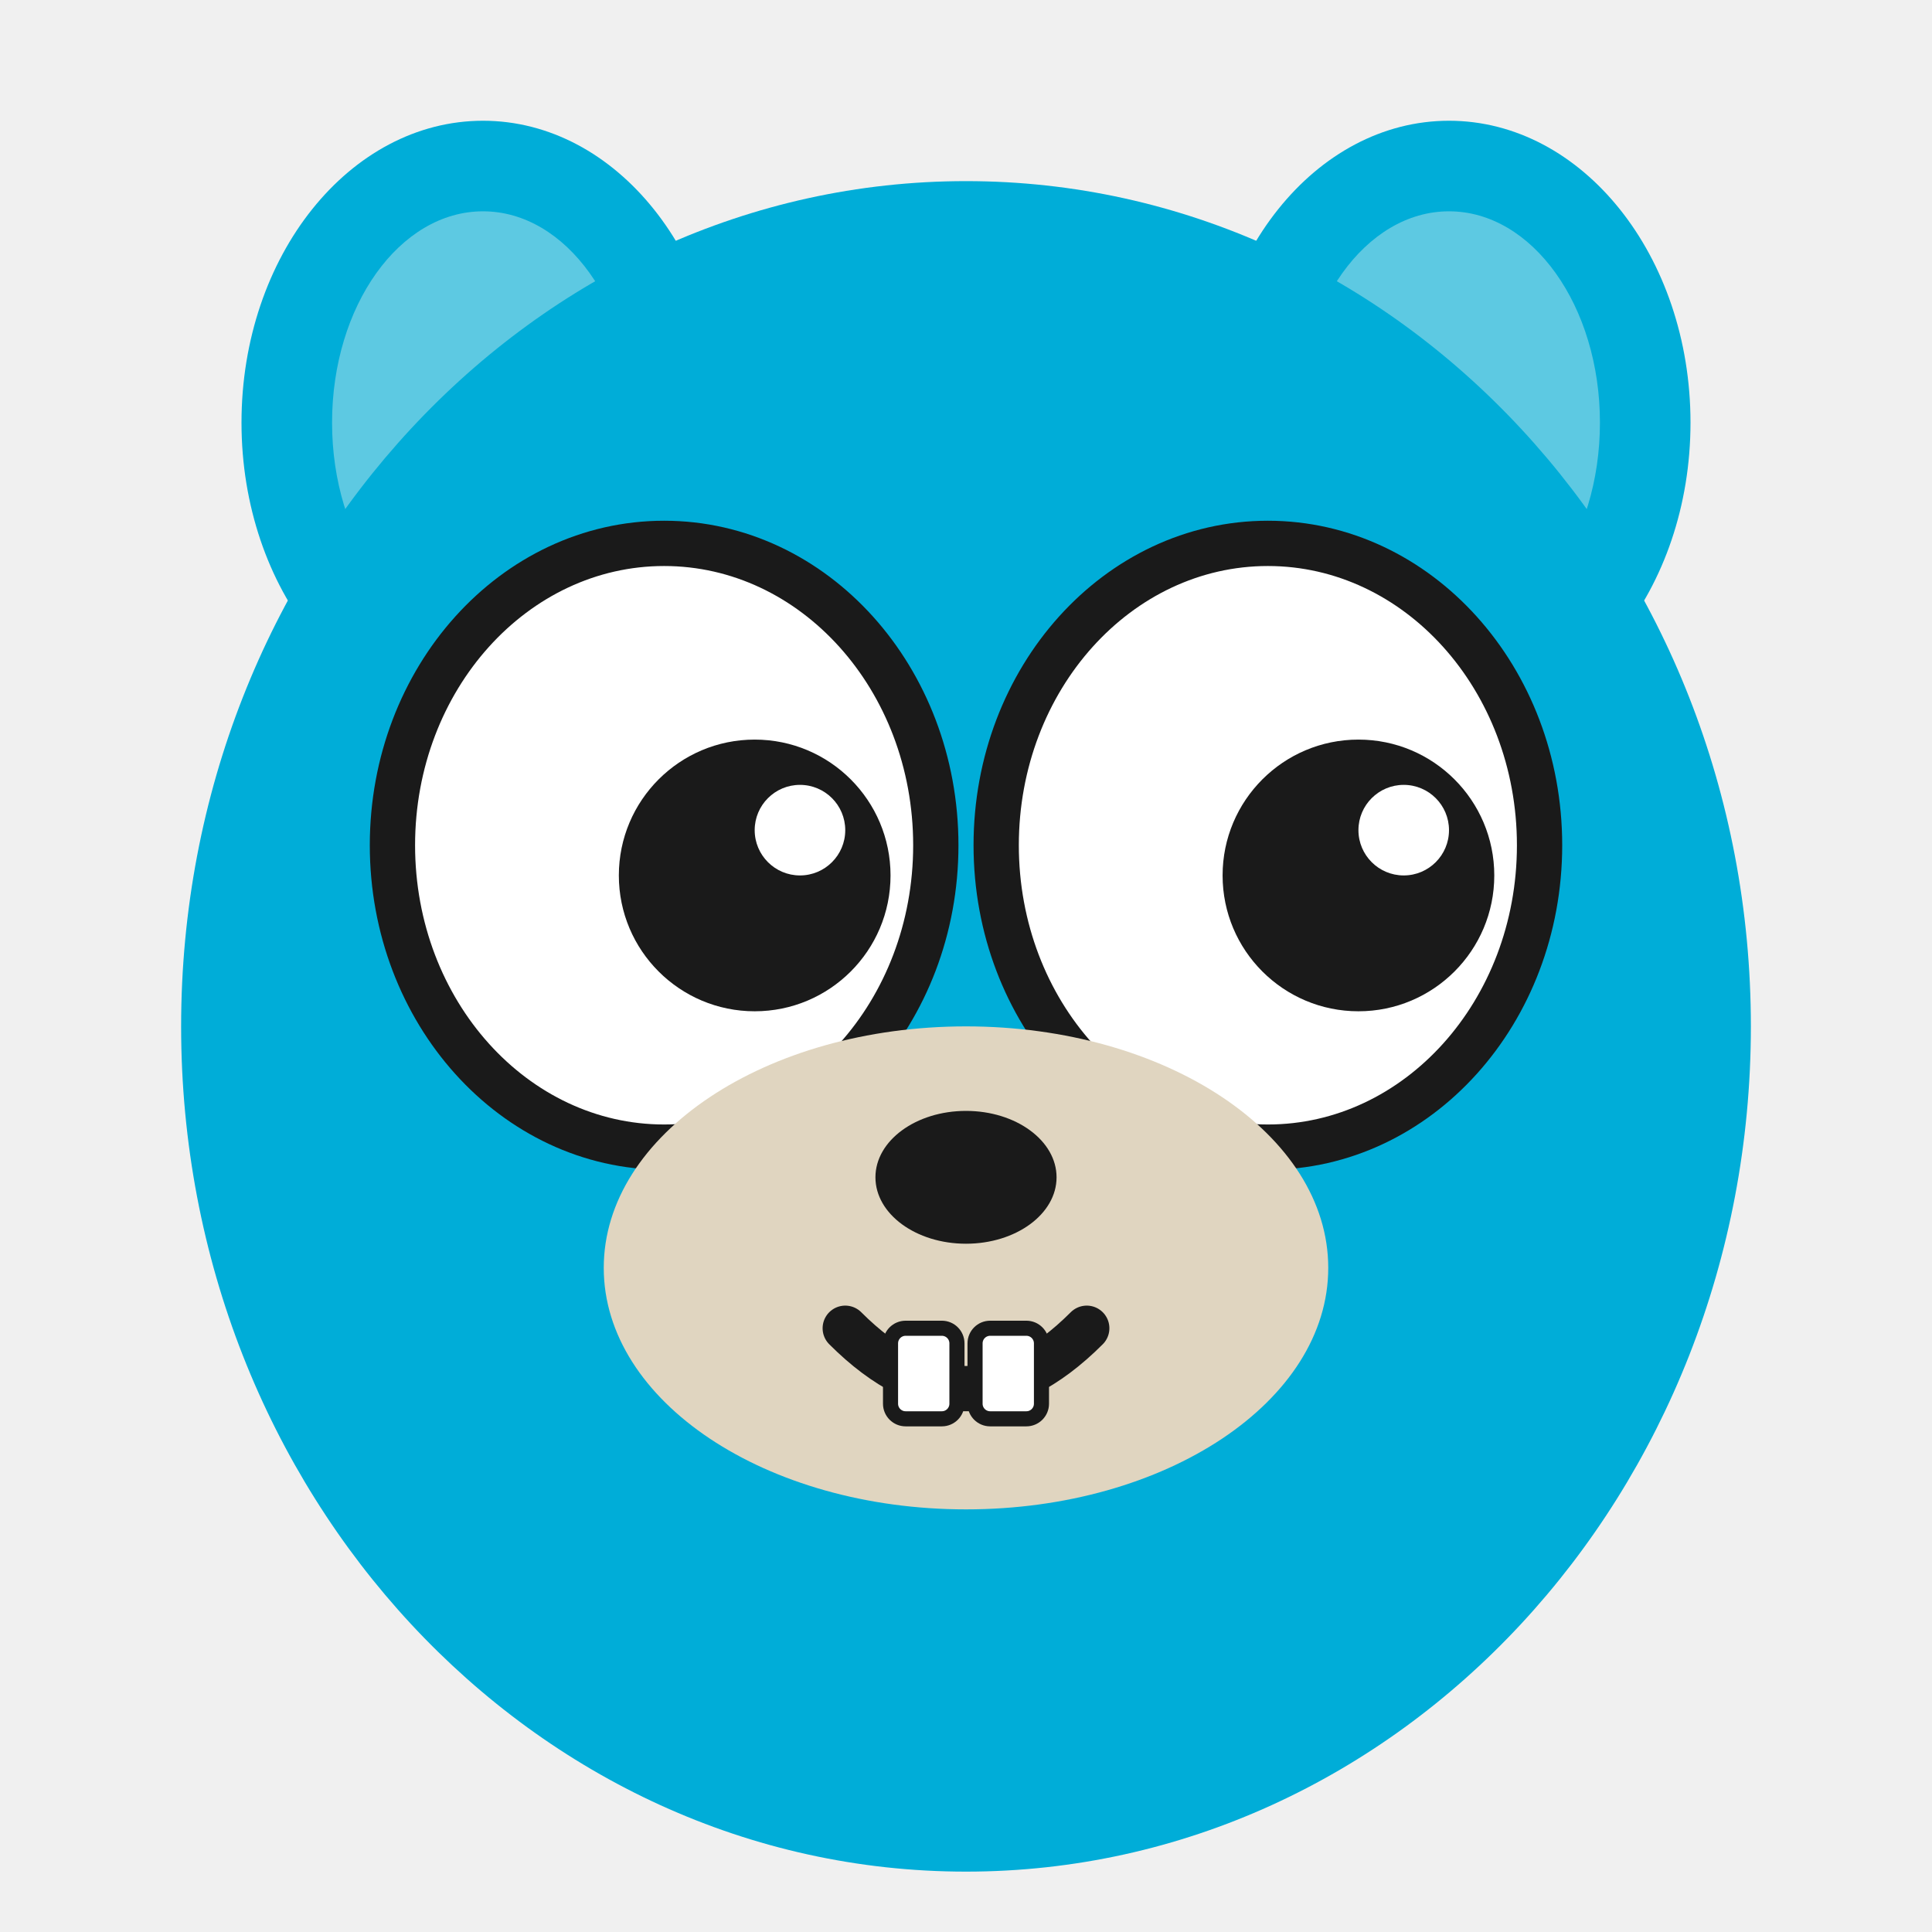
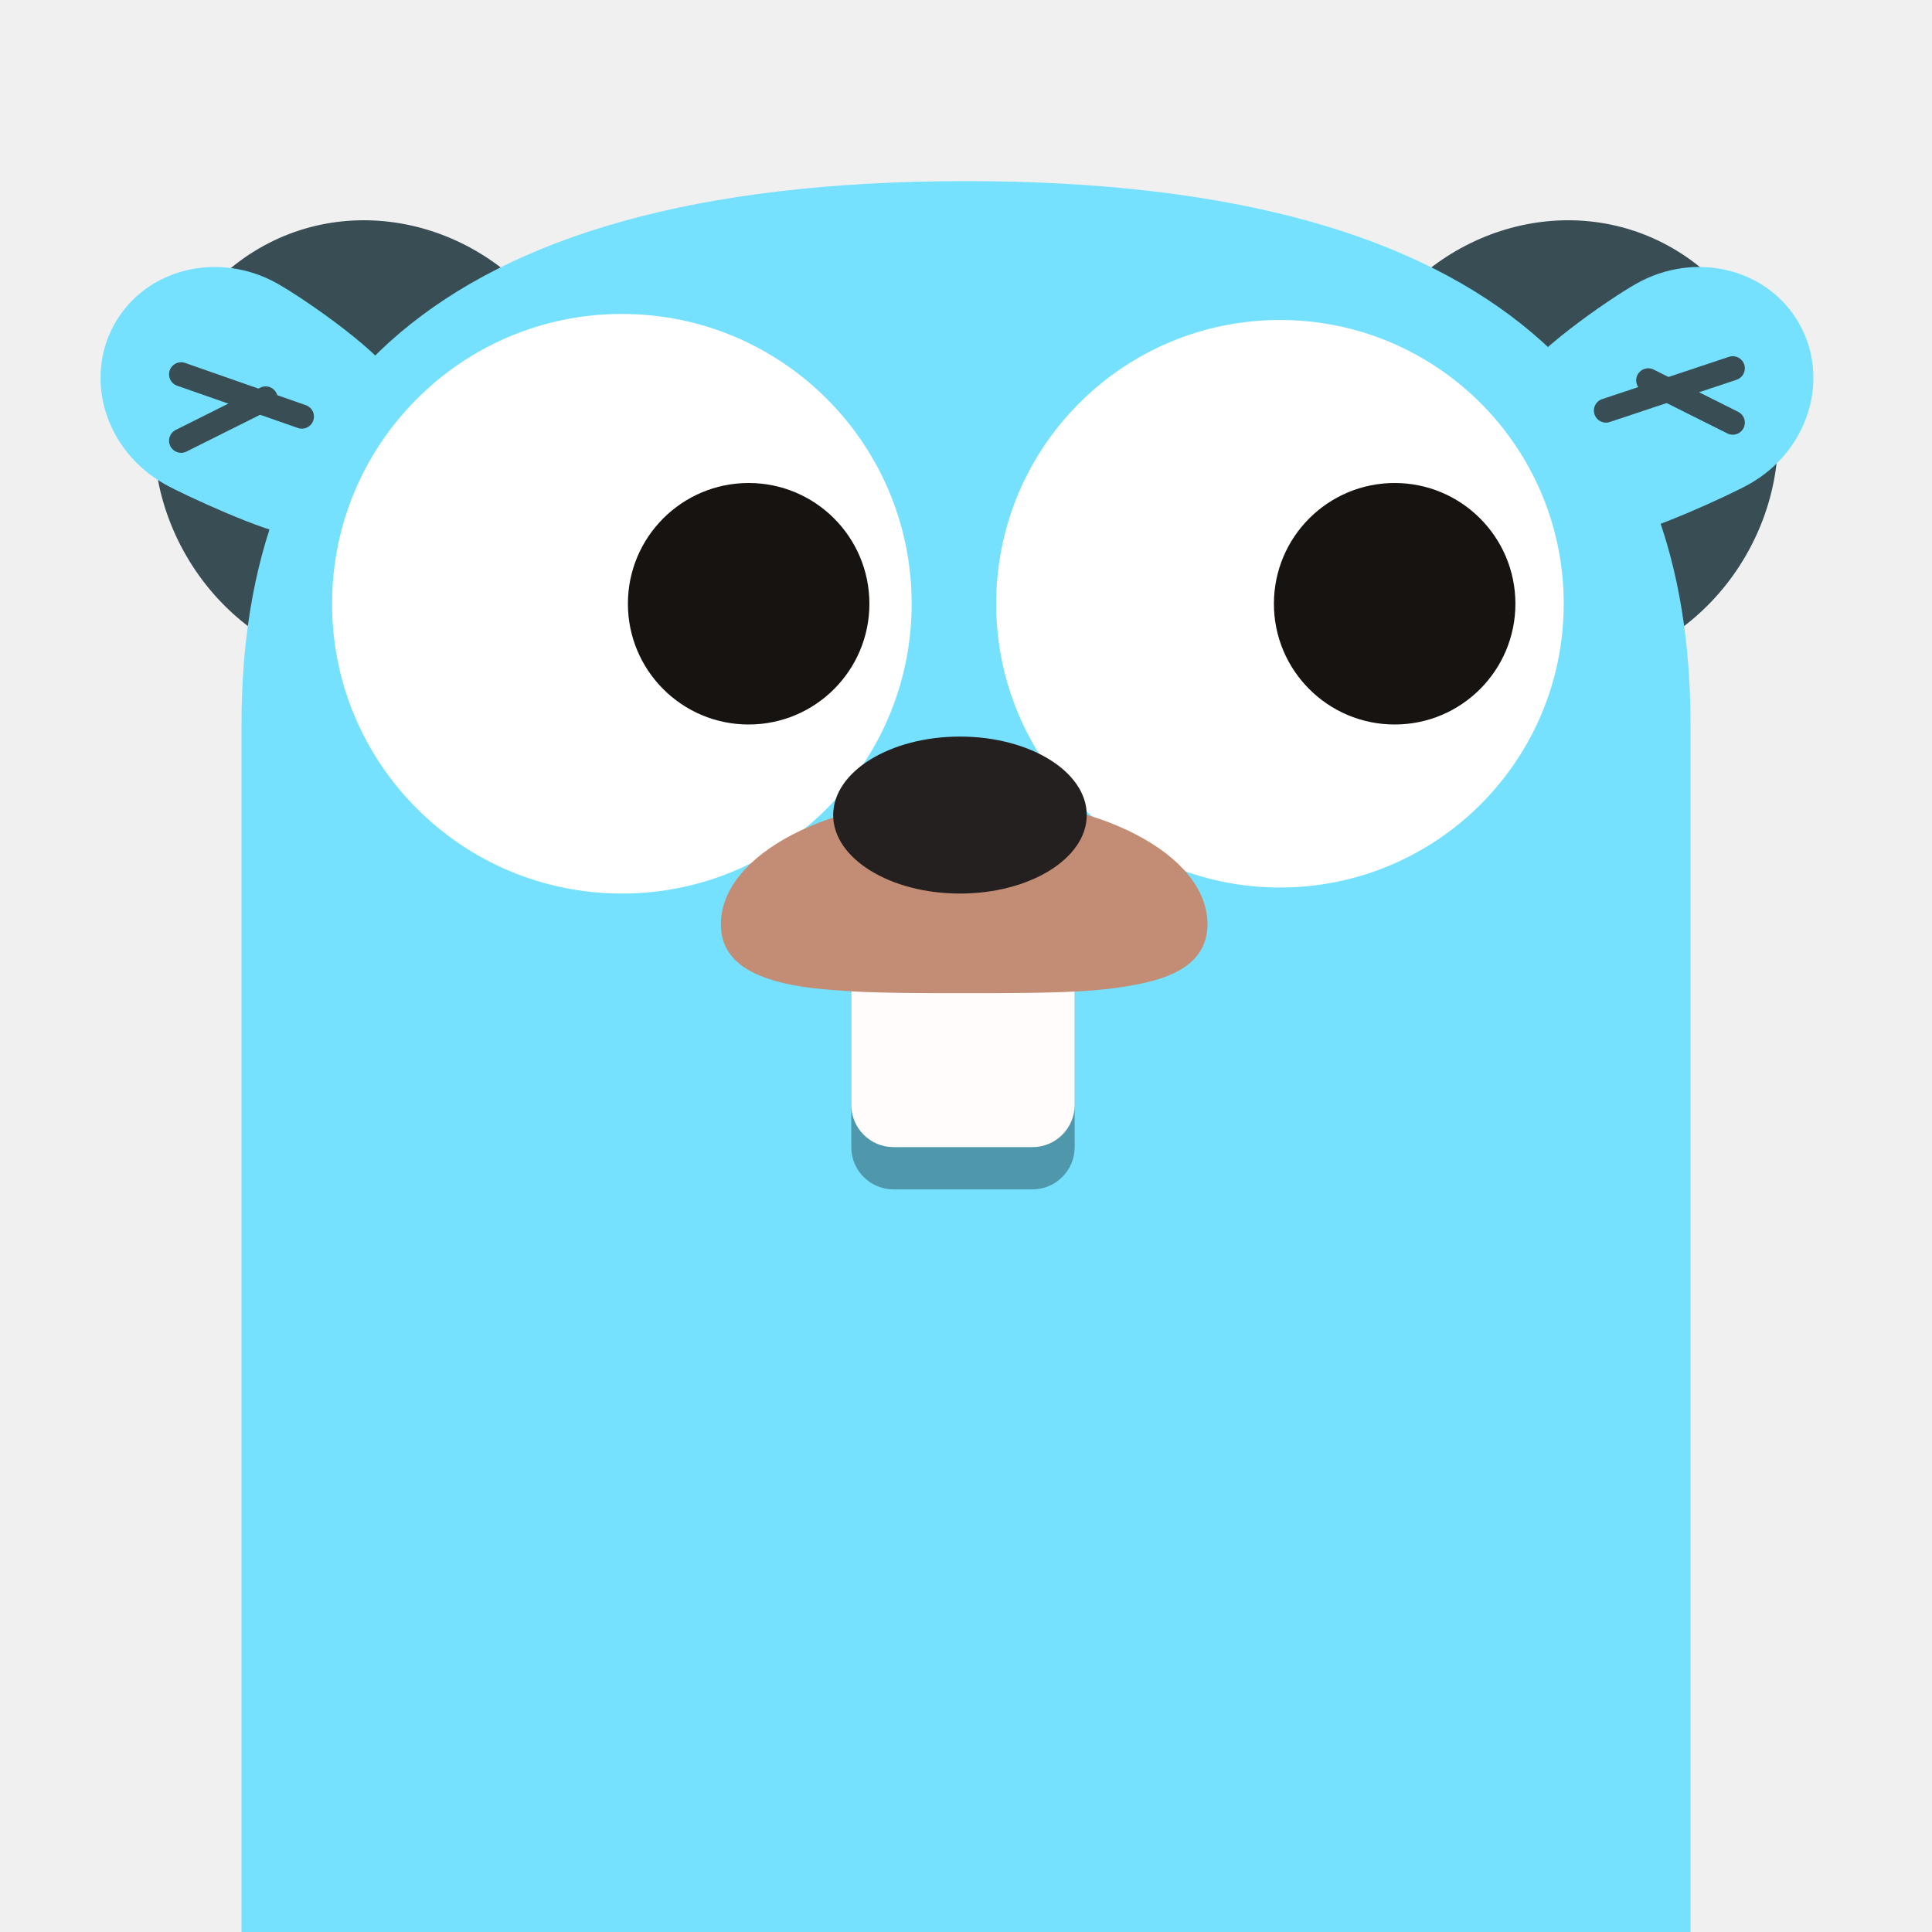
- <svg xmlns="http://www.w3.org/2000/svg" viewBox="0 0 64 64">
-   <ellipse cx="16" cy="14" rx="8" ry="10" fill="#00ADD8" />
-   <ellipse cx="48" cy="14" rx="8" ry="10" fill="#00ADD8" />
-   <ellipse cx="16" cy="14" rx="5" ry="7" fill="#5DC9E2" />
-   <ellipse cx="48" cy="14" rx="5" ry="7" fill="#5DC9E2" />
-   <ellipse cx="32" cy="34" rx="26" ry="28" fill="#00ADD8" />
-   <ellipse cx="22" cy="28" rx="9" ry="10" fill="#fff" stroke="#1a1a1a" stroke-width="1.5" />
-   <ellipse cx="42" cy="28" rx="9" ry="10" fill="#fff" stroke="#1a1a1a" stroke-width="1.5" />
-   <circle cx="25" cy="29" r="4.5" fill="#1a1a1a" />
-   <circle cx="45" cy="29" r="4.5" fill="#1a1a1a" />
-   <circle cx="26.5" cy="27.5" r="1.5" fill="#fff" />
-   <circle cx="46.5" cy="27.5" r="1.5" fill="#fff" />
-   <ellipse cx="32" cy="42" rx="12" ry="8" fill="#E0D5C0" />
-   <ellipse cx="32" cy="39" rx="3" ry="2.2" fill="#1a1a1a" />
-   <path d="M28 44 Q32 48 36 44" fill="none" stroke="#1a1a1a" stroke-width="1.5" stroke-linecap="round" />
-   <rect x="29.5" y="44" width="2.2" height="3" rx="0.5" fill="#fff" stroke="#1a1a1a" stroke-width="0.5" />
-   <rect x="32.3" y="44" width="2.2" height="3" rx="0.5" fill="#fff" stroke="#1a1a1a" stroke-width="0.5" />
+ <svg xmlns="http://www.w3.org/2000/svg" width="32" height="32" viewBox="0 0 32 32">
+   <ellipse cx="6.2" cy="7.4" rx="3.6" ry="3.8" fill="#384e54" transform="rotate(-30 6.2 7.4)" />
+   <ellipse cx="25.8" cy="7.4" rx="3.6" ry="3.8" fill="#384e54" transform="rotate(30 25.8 7.4)" />
+   <path d="M16 3c-9 0-12 3.7-12 9v20h24V12c0-5.3-3-9-12-9z" fill="#76e1fe" />
+   <path d="M4.6 4.7c.46.26 1.82 1.2 1.98 1.65.18.5.16 1.07-.11 1.55-.35.61-1.01.95-1.7.94-.34-.01-1.72-.64-2.04-.82-.98-.55-1.35-1.74-.83-2.66.52-.92 1.73-1.21 2.7-.66z" fill="#76e1fe" />
+   <path d="M27.1 4.7c-.46.26-1.82 1.2-1.98 1.65-.18.5-.16 1.07.11 1.55.35.61 1.01.95 1.7.94.34-.01 1.72-.64 2.04-.82.98-.55 1.35-1.74.83-2.66-.52-.92-1.73-1.21-2.7-.66z" fill="#76e1fe" />
+   <circle cx="10.3" cy="10" r="4.8" fill="#fff" />
+   <circle cx="21.2" cy="10" r="4.7" fill="#fff" />
+   <rect x="14.1" y="15.6" width="3.7" height="4.1" rx=".7" fill="rgba(0,0,0,.33)" />
+   <rect x="14.1" y="14.9" width="3.7" height="4.1" rx=".7" fill="#fffcfb" />
+   <path d="M20 15.3c0 .57-.43.86-1.14 1-.29.06-.63.1-1 .12-.56.03-1.21.03-1.89.03-.67 0-1.31 0-1.86-.03-.31-.02-.59-.04-.84-.08-.81-.13-1.33-.42-1.33-1.03 0-1.16 1.81-2.1 4.03-2.1 2.23 0 4.03.94 4.03 2.1z" fill="#c38c74" />
+   <ellipse cx="15.9" cy="13.5" rx="2.1" ry="1.3" fill="#23201f" />
+   <circle cx="12.4" cy="10" r="2" fill="#171311" />
+   <circle cx="23.1" cy="10" r="2" fill="#171311" />
+   <line x1="5" y1="6.9" x2="3" y2="6.2" stroke="#384e54" stroke-width=".4" stroke-linecap="round" />
+   <line x1="4.4" y1="6.6" x2="3" y2="7.3" stroke="#384e54" stroke-width=".4" stroke-linecap="round" />
+   <line x1="26.6" y1="6.8" x2="28.7" y2="6.1" stroke="#384e54" stroke-width=".4" stroke-linecap="round" />
+   <line x1="27.3" y1="6.3" x2="28.7" y2="7" stroke="#384e54" stroke-width=".4" stroke-linecap="round" />
</svg>
